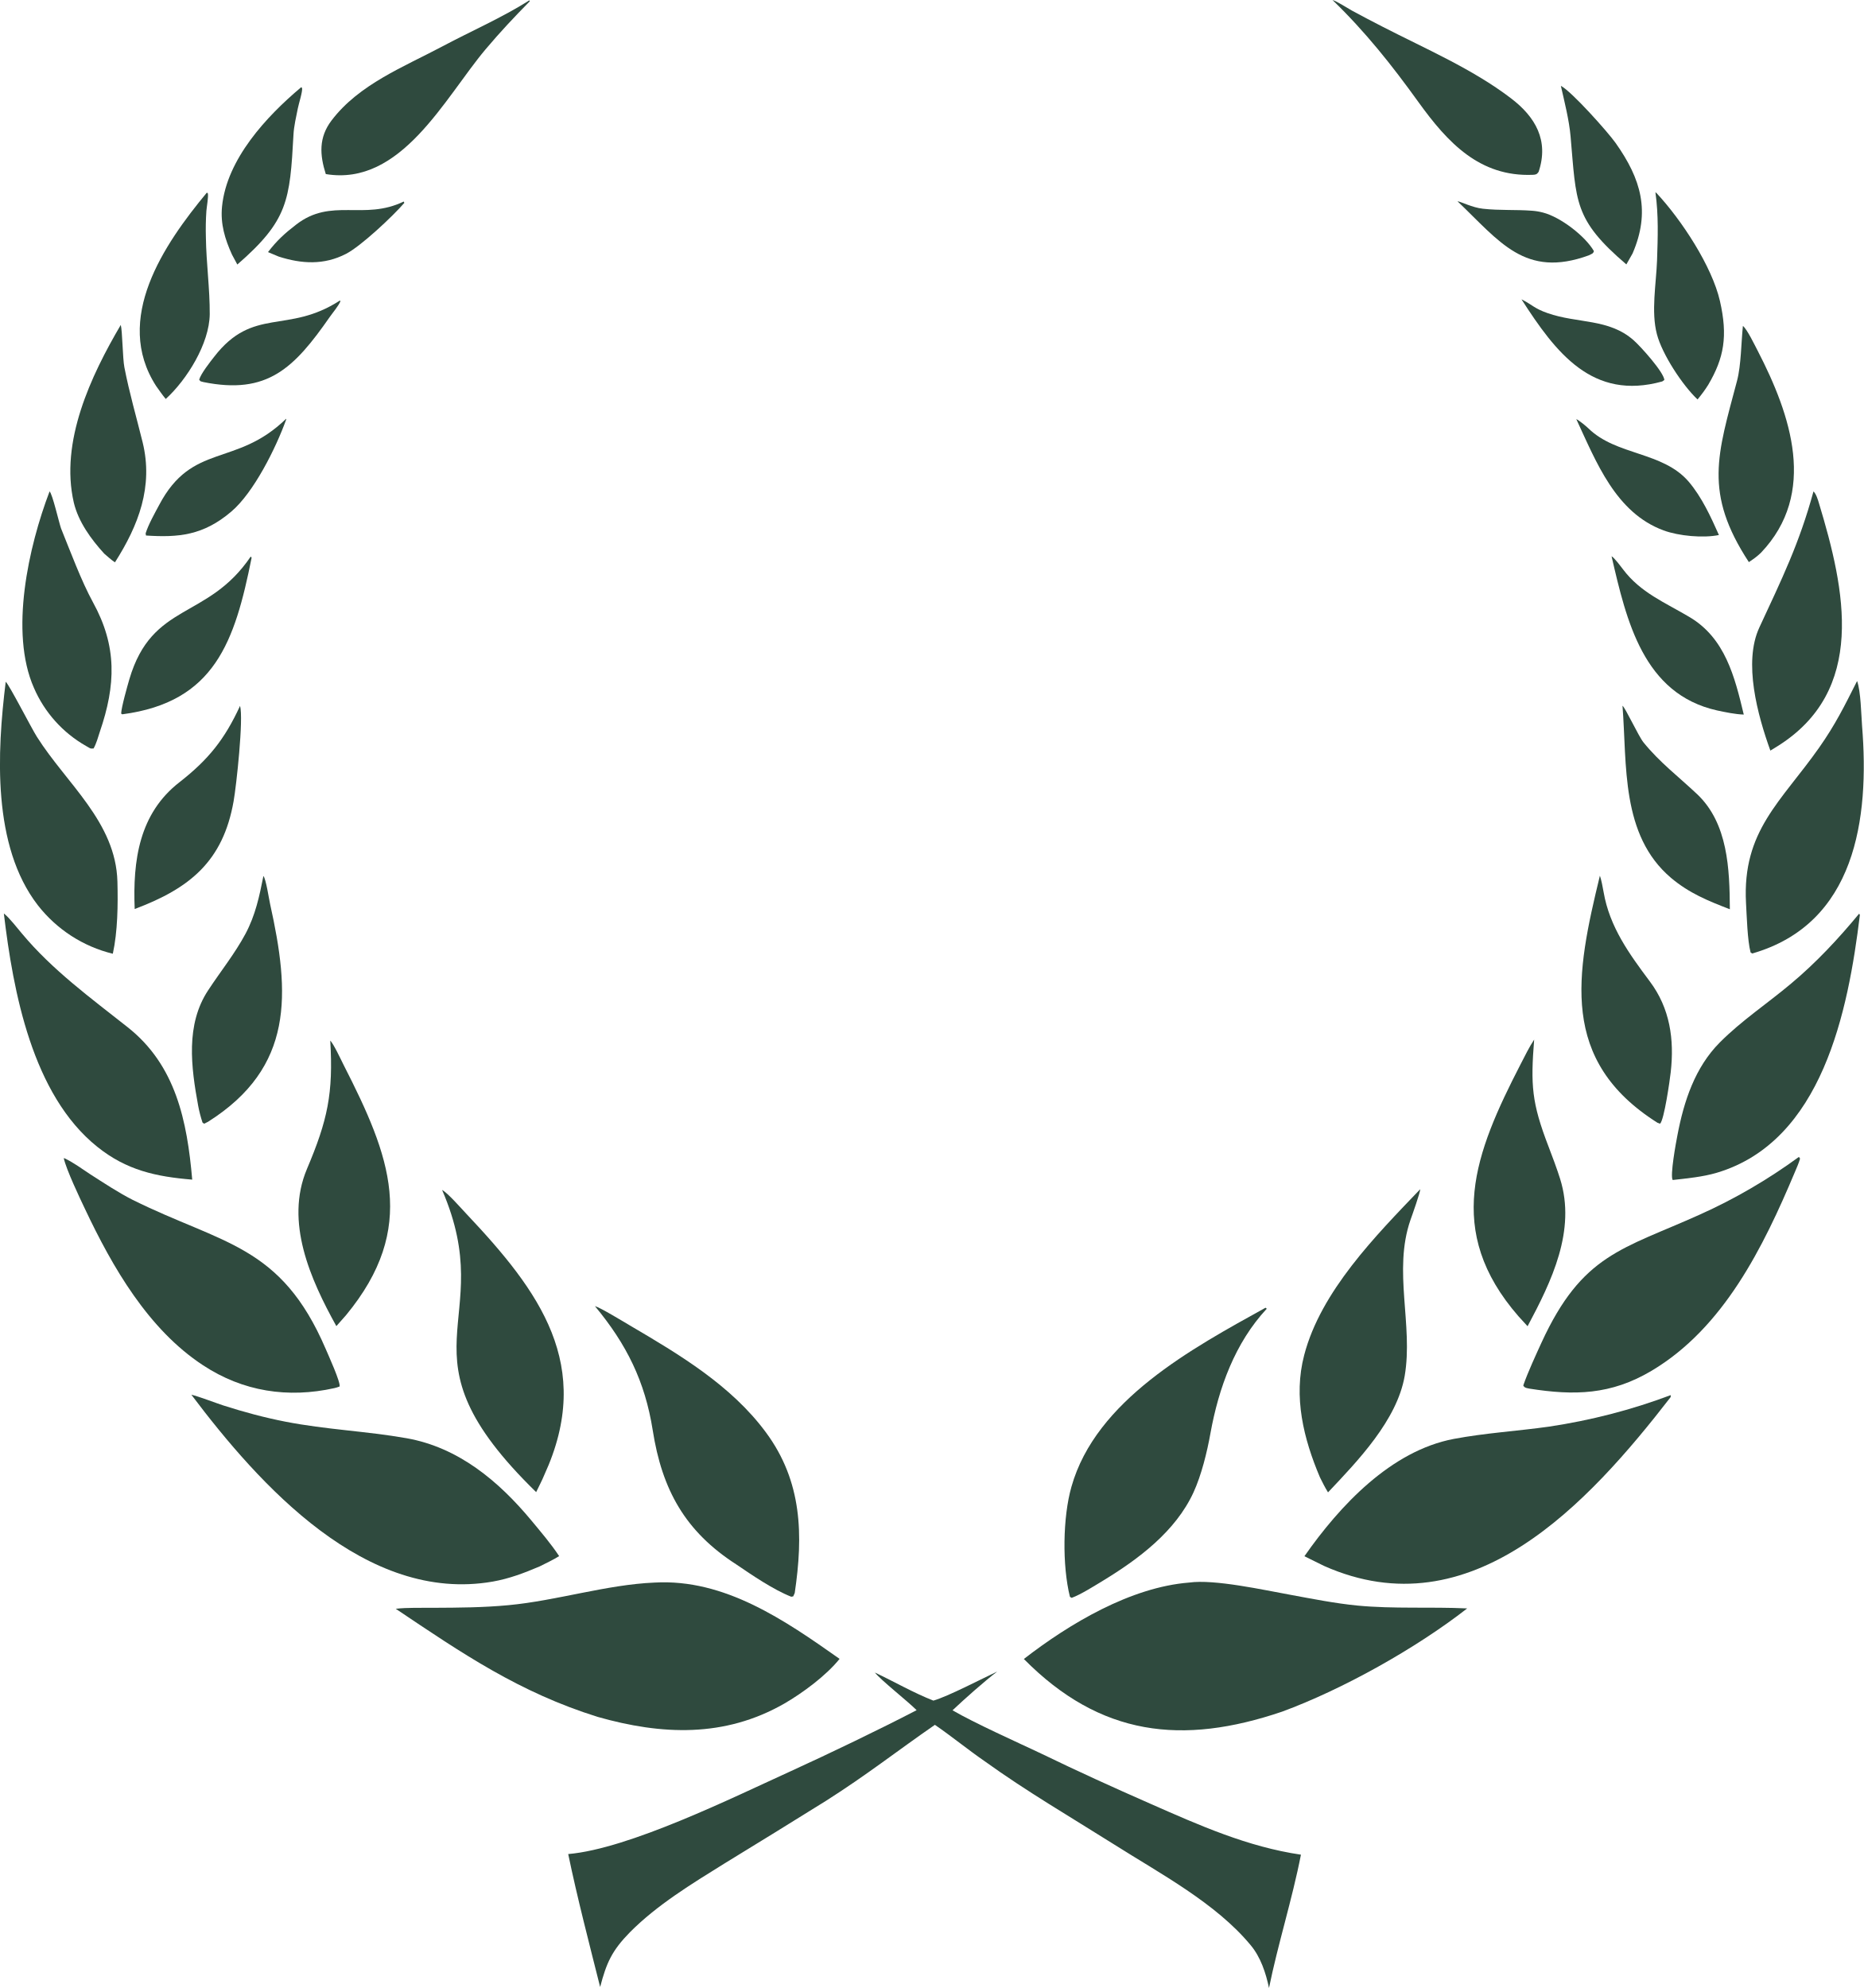
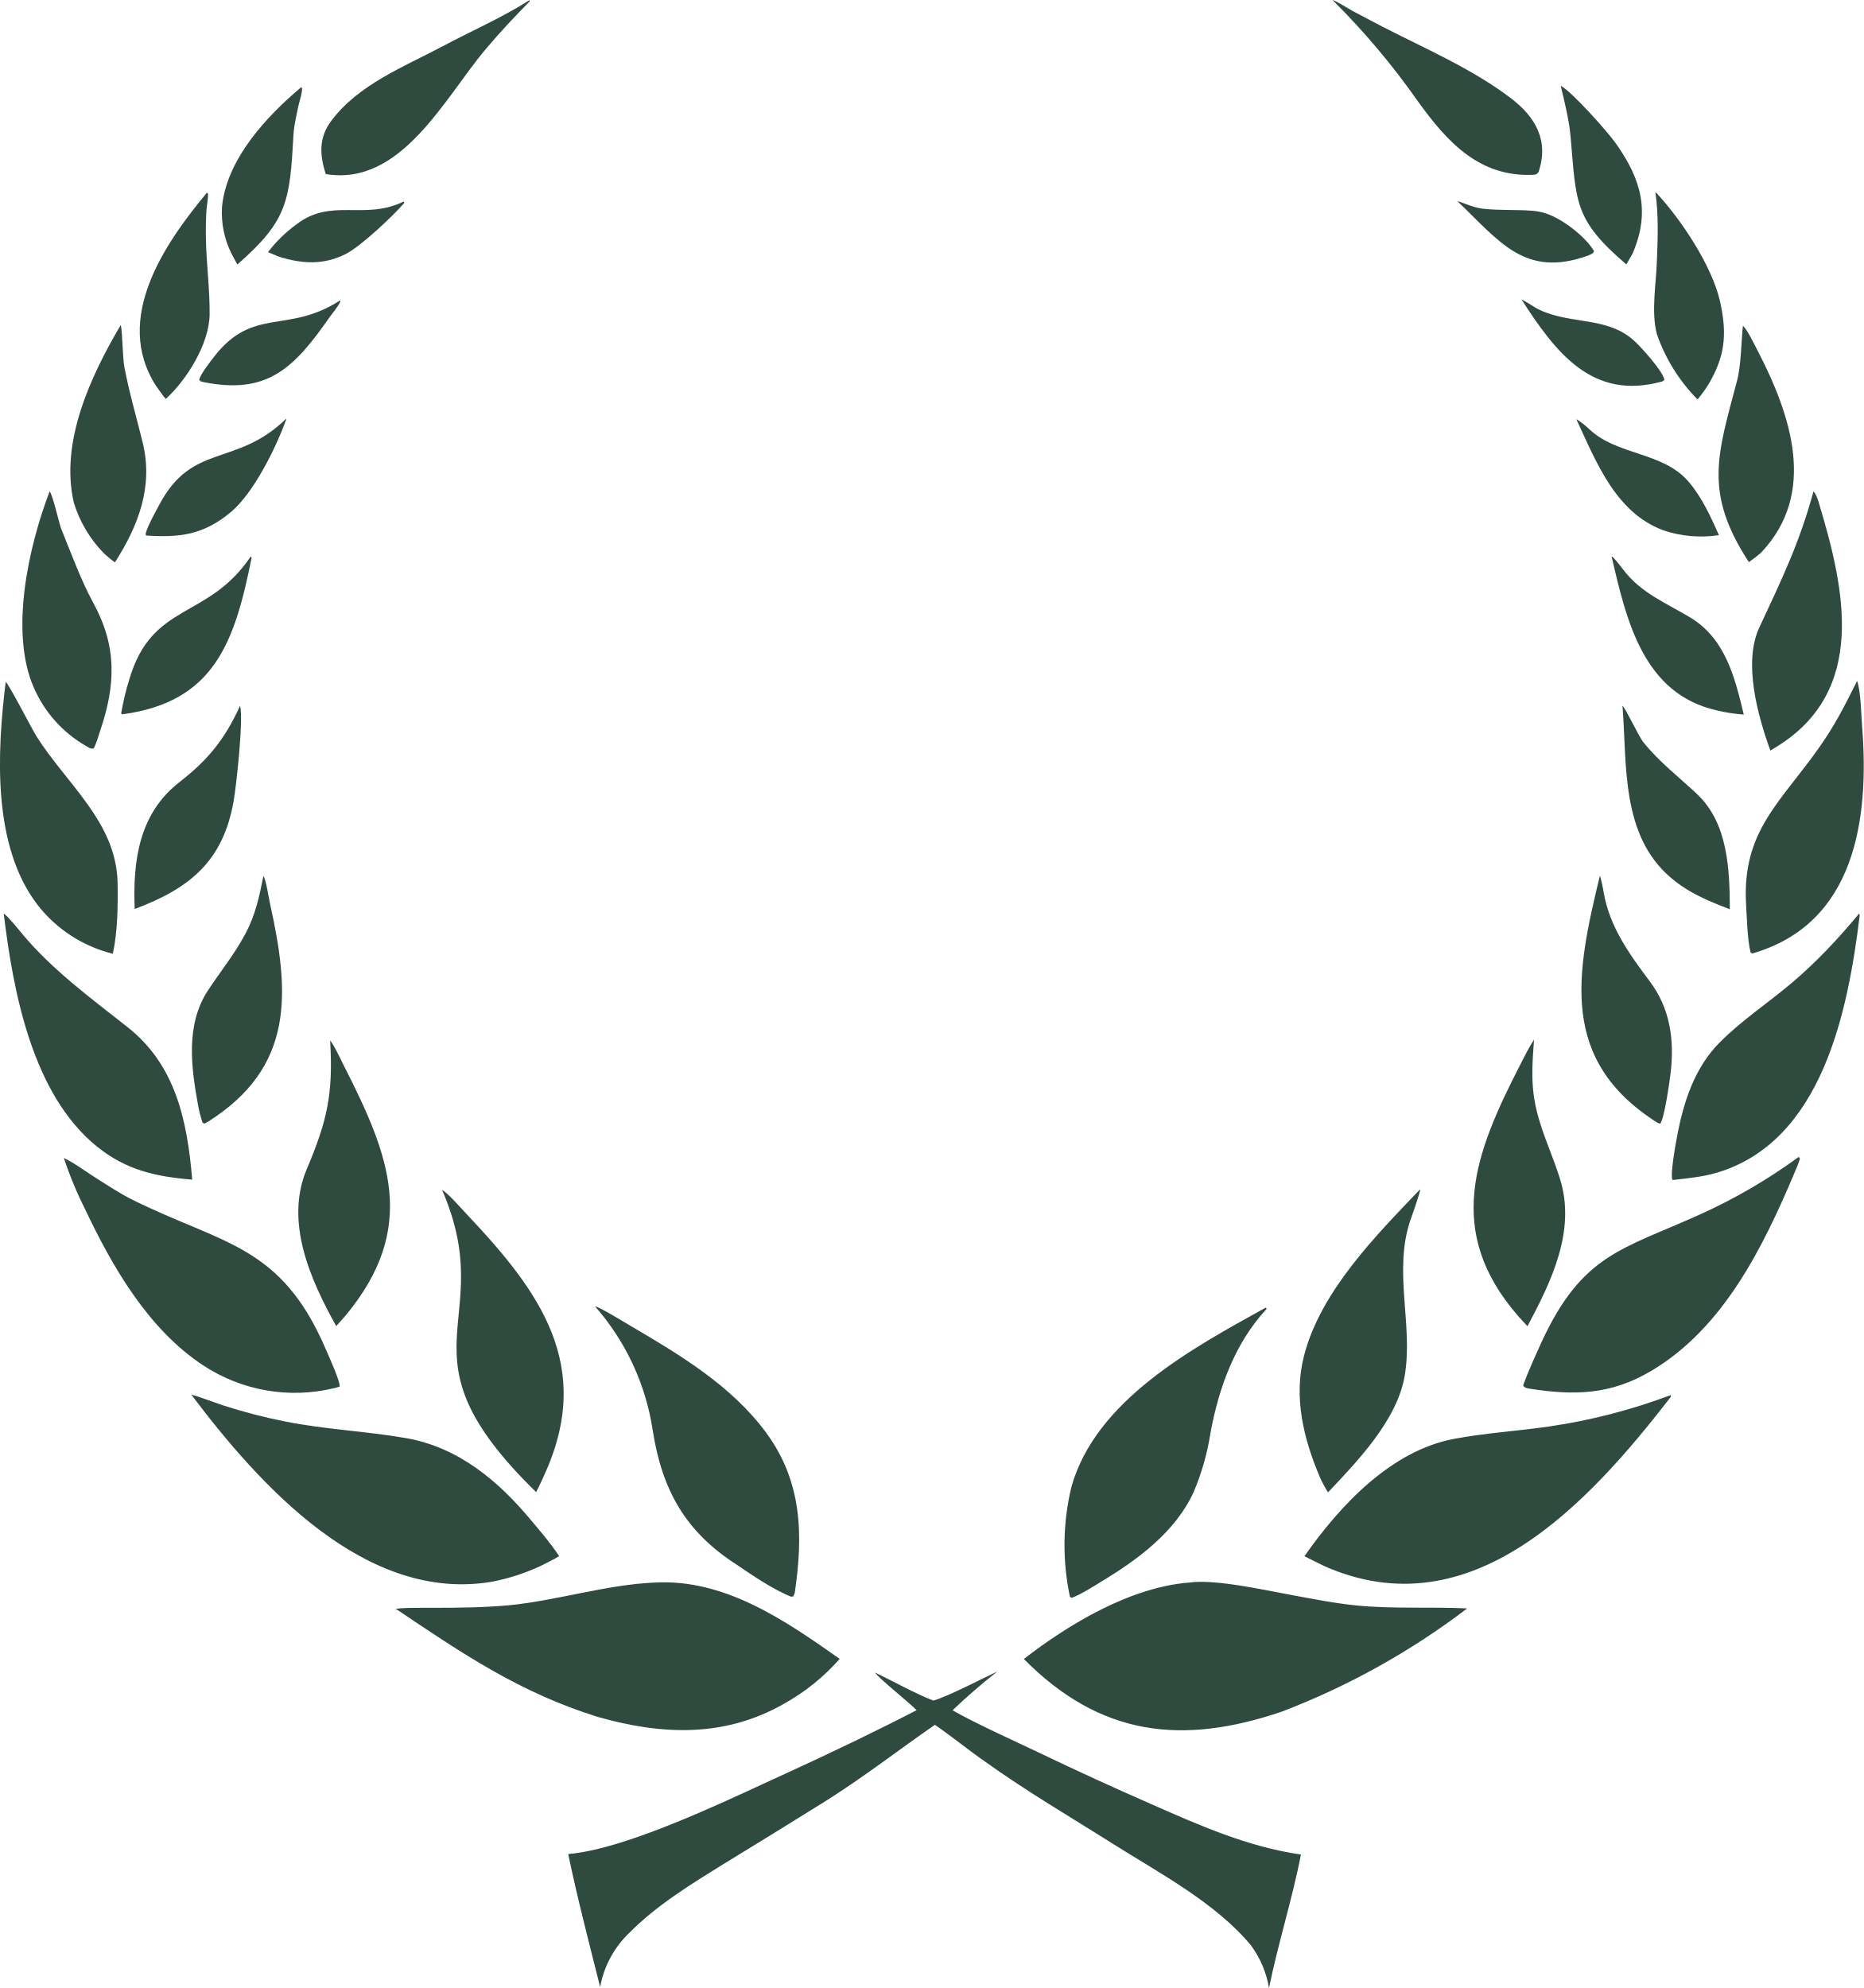
- <svg xmlns="http://www.w3.org/2000/svg" width="15" height="16" viewBox="0 0 15 16" fill="none">
-   <path d="M8.026 13.453C7.926 13.528 7.758 13.678 7.666 13.765C7.839 13.866 8.184 14.021 8.381 14.114C8.67 14.254 8.962 14.387 9.256 14.516C9.653 14.691 10.041 14.864 10.47 14.927C10.4 15.286 10.284 15.649 10.213 16C10.188 15.88 10.146 15.752 10.066 15.656C9.785 15.316 9.336 15.079 8.967 14.845C8.613 14.622 8.264 14.419 7.925 14.175C7.79 14.082 7.661 13.976 7.524 13.882C7.209 14.1 6.982 14.281 6.647 14.494C6.375 14.664 6.101 14.832 5.827 15C5.568 15.161 5.287 15.332 5.07 15.551C4.924 15.7 4.881 15.797 4.83 15.992C4.743 15.646 4.645 15.27 4.573 14.922C5.063 14.88 5.898 14.467 6.362 14.256C6.673 14.114 7.077 13.92 7.377 13.764C7.301 13.688 7.091 13.524 7.041 13.461C7.196 13.534 7.353 13.625 7.512 13.687C7.628 13.654 7.902 13.511 8.026 13.453Z" fill="#2F4A3E" />
-   <path d="M9.57 12.737C9.773 12.708 10.177 12.798 10.383 12.835C10.556 12.867 10.749 12.905 10.924 12.922C11.216 12.95 11.514 12.931 11.808 12.945C11.397 13.266 10.805 13.597 10.318 13.776C9.516 14.048 8.856 13.975 8.24 13.352C8.608 13.067 9.1 12.774 9.57 12.737Z" fill="#2F4A3E" />
-   <path d="M5.268 12.737C5.832 12.705 6.316 13.04 6.757 13.351C6.65 13.485 6.459 13.626 6.312 13.711C5.83 13.987 5.324 13.964 4.81 13.818C4.18 13.621 3.724 13.31 3.185 12.948C3.274 12.937 3.398 12.941 3.492 12.94C3.696 12.939 3.888 12.938 4.091 12.919C4.479 12.883 4.883 12.753 5.268 12.737Z" fill="#2F4A3E" />
-   <path d="M10.195 10.533C9.939 10.808 9.808 11.171 9.742 11.534C9.715 11.686 9.669 11.873 9.605 12.012C9.46 12.326 9.163 12.548 8.875 12.723C8.809 12.763 8.697 12.834 8.625 12.86L8.611 12.852C8.548 12.599 8.553 12.211 8.623 11.966C8.82 11.268 9.595 10.852 10.185 10.525L10.195 10.533Z" fill="#2F4A3E" />
-   <path d="M4.788 10.512C4.832 10.524 5.014 10.635 5.07 10.668C5.467 10.901 5.885 11.15 6.164 11.528C6.457 11.924 6.465 12.356 6.396 12.821L6.384 12.848L6.368 12.851C6.223 12.794 6.051 12.676 5.926 12.591C5.514 12.326 5.328 11.99 5.253 11.51C5.191 11.118 5.043 10.819 4.788 10.512Z" fill="#2F4A3E" />
-   <path d="M1.796 11.311C1.961 11.364 2.128 11.409 2.297 11.442C2.624 11.506 2.948 11.518 3.271 11.575C3.69 11.649 4.013 11.92 4.278 12.239C4.354 12.331 4.434 12.424 4.5 12.524C4.458 12.551 4.389 12.584 4.343 12.607C4.218 12.66 4.101 12.705 3.966 12.729C2.946 12.907 2.091 11.956 1.54 11.225C1.597 11.238 1.732 11.29 1.796 11.311Z" fill="#2F4A3E" />
-   <path d="M13.447 11.231L13.445 11.245C12.783 12.1 11.841 13.13 10.656 12.603L10.498 12.525C10.784 12.116 11.195 11.677 11.699 11.581C11.953 11.533 12.21 11.518 12.466 11.482C12.8 11.432 13.128 11.348 13.444 11.229L13.447 11.231Z" fill="#2F4A3E" />
-   <path d="M11.43 9.571C11.432 9.592 11.364 9.784 11.351 9.82C11.21 10.229 11.375 10.664 11.305 11.074C11.243 11.431 10.927 11.758 10.688 12.011C10.661 11.967 10.646 11.936 10.623 11.89C10.491 11.579 10.408 11.243 10.496 10.907C10.63 10.392 11.072 9.945 11.43 9.571Z" fill="#2F4A3E" />
-   <path d="M3.558 9.577C3.605 9.602 3.713 9.727 3.755 9.771C4.341 10.392 4.786 10.989 4.38 11.872C4.363 11.914 4.335 11.967 4.315 12.009C3.151 10.874 4.027 10.661 3.558 9.577Z" fill="#2F4A3E" />
-   <path d="M0.521 9.323C0.591 9.356 0.661 9.408 0.725 9.45C0.831 9.518 0.957 9.601 1.068 9.657C1.792 10.016 2.26 10.016 2.621 10.856C2.641 10.903 2.743 11.127 2.733 11.159L2.71 11.167C2.703 11.169 2.697 11.171 2.691 11.172C2.318 11.255 1.956 11.2 1.634 10.988C1.193 10.699 0.905 10.198 0.684 9.73C0.642 9.642 0.534 9.415 0.513 9.321C0.516 9.322 0.518 9.322 0.521 9.323Z" fill="#2F4A3E" />
-   <path d="M14.487 9.325C14.476 9.364 14.46 9.397 14.445 9.434C14.191 10.037 13.872 10.688 13.291 11.033C12.964 11.227 12.67 11.233 12.308 11.176C12.294 11.173 12.276 11.171 12.267 11.161C12.262 11.155 12.258 11.155 12.261 11.146C12.295 11.047 12.363 10.9 12.405 10.808C12.734 10.091 13.058 10.056 13.681 9.775C13.962 9.649 14.229 9.493 14.478 9.311L14.487 9.325Z" fill="#2F4A3E" />
-   <path d="M12.347 8.367C12.318 8.735 12.327 8.875 12.462 9.226C12.489 9.295 12.534 9.417 12.556 9.488C12.686 9.904 12.487 10.312 12.294 10.674L12.221 10.594C11.622 9.907 11.87 9.279 12.237 8.567C12.271 8.501 12.306 8.429 12.347 8.367Z" fill="#2F4A3E" />
-   <path d="M2.658 8.375C2.684 8.4 2.745 8.53 2.766 8.572C3.139 9.303 3.368 9.879 2.784 10.586L2.707 10.673C2.498 10.296 2.291 9.834 2.47 9.409C2.637 9.015 2.683 8.8 2.658 8.375Z" fill="#2F4A3E" />
-   <path d="M14.968 7.367C14.874 8.136 14.667 9.186 13.816 9.439C13.704 9.472 13.578 9.484 13.462 9.497C13.439 9.464 13.489 9.192 13.5 9.137C13.552 8.863 13.641 8.591 13.841 8.39C14.017 8.213 14.225 8.076 14.415 7.916C14.617 7.747 14.795 7.556 14.962 7.354C14.965 7.358 14.969 7.36 14.968 7.367Z" fill="#2F4A3E" />
-   <path d="M0.031 7.352C0.071 7.381 0.142 7.473 0.177 7.514C0.42 7.806 0.731 8.033 1.027 8.267C1.415 8.573 1.506 9.022 1.547 9.494C1.256 9.47 1.018 9.419 0.782 9.229C0.26 8.81 0.106 7.983 0.031 7.352Z" fill="#2F4A3E" />
-   <path d="M2.12 7.05C2.141 7.076 2.164 7.232 2.174 7.277C2.334 7.997 2.368 8.589 1.675 9.028L1.643 9.044L1.63 9.035C1.616 8.993 1.603 8.944 1.595 8.9C1.538 8.59 1.492 8.246 1.676 7.969C1.777 7.815 1.889 7.677 1.976 7.515C2.056 7.364 2.087 7.216 2.12 7.05Z" fill="#2F4A3E" />
-   <path d="M12.906 7.18C12.954 7.46 13.112 7.677 13.278 7.899C13.44 8.115 13.476 8.365 13.446 8.63C13.439 8.693 13.393 9.017 13.36 9.044L13.339 9.036C12.547 8.535 12.683 7.842 12.876 7.048C12.886 7.073 12.901 7.149 12.906 7.18Z" fill="#2F4A3E" />
-   <path d="M0.046 5.487C0.075 5.512 0.253 5.861 0.297 5.93C0.536 6.308 0.932 6.616 0.945 7.095C0.95 7.284 0.947 7.497 0.908 7.676C0.669 7.618 0.456 7.48 0.304 7.285C-0.064 6.808 -0.024 6.054 0.046 5.487Z" fill="#2F4A3E" />
-   <path d="M14.946 5.481C14.976 5.564 14.979 5.751 14.986 5.842C15.047 6.589 14.934 7.435 14.102 7.674L14.089 7.666C14.063 7.568 14.058 7.37 14.052 7.267C14.021 6.687 14.334 6.453 14.64 6.018C14.772 5.83 14.843 5.685 14.946 5.481Z" fill="#2F4A3E" />
-   <path d="M13.058 5.68C13.081 5.696 13.186 5.924 13.227 5.975C13.357 6.136 13.512 6.253 13.66 6.393C13.907 6.628 13.92 6.994 13.922 7.318C13.746 7.25 13.595 7.189 13.448 7.065C13.043 6.721 13.095 6.156 13.058 5.68Z" fill="#2F4A3E" />
-   <path d="M1.932 5.681C1.961 5.784 1.902 6.326 1.88 6.449C1.795 6.931 1.529 7.149 1.084 7.316C1.068 6.924 1.12 6.547 1.445 6.295C1.678 6.113 1.808 5.95 1.932 5.681Z" fill="#2F4A3E" />
-   <path d="M14.595 3.955C14.616 3.974 14.631 4.022 14.639 4.05C14.85 4.746 15.028 5.561 14.297 6.011L14.248 6.041C14.145 5.755 14.029 5.332 14.159 5.051C14.339 4.663 14.481 4.374 14.595 3.955Z" fill="#2F4A3E" />
-   <path d="M0.399 3.955C0.422 3.975 0.474 4.203 0.491 4.252C0.566 4.437 0.654 4.675 0.748 4.847C0.943 5.201 0.933 5.512 0.803 5.891C0.79 5.931 0.775 5.986 0.753 6.024C0.722 6.027 0.725 6.021 0.691 6.003C0.505 5.897 0.358 5.733 0.273 5.536C0.075 5.088 0.23 4.398 0.399 3.955Z" fill="#2F4A3E" />
-   <path d="M12.97 4.477C12.992 4.488 13.044 4.559 13.062 4.582C13.203 4.77 13.4 4.849 13.597 4.966C13.884 5.136 13.961 5.446 14.034 5.751C13.966 5.749 13.886 5.732 13.82 5.718C13.226 5.586 13.09 4.997 12.97 4.477Z" fill="#2F4A3E" />
-   <path d="M2.025 4.489C1.89 5.161 1.73 5.651 0.984 5.749L0.975 5.743C0.977 5.691 1.025 5.522 1.041 5.467C1.225 4.842 1.67 4.993 2.018 4.479L2.025 4.489Z" fill="#2F4A3E" />
-   <path d="M0.972 2.615C0.985 2.662 0.987 2.885 1.001 2.956C1.041 3.163 1.098 3.357 1.148 3.56C1.235 3.916 1.115 4.228 0.925 4.526C0.893 4.504 0.868 4.481 0.839 4.456C0.733 4.34 0.631 4.2 0.594 4.045C0.481 3.555 0.731 3.025 0.972 2.615Z" fill="#2F4A3E" />
-   <path d="M14.027 2.623C14.062 2.651 14.123 2.78 14.146 2.823C14.413 3.34 14.629 3.969 14.172 4.449C14.137 4.482 14.115 4.497 14.075 4.524C13.709 3.965 13.823 3.658 13.98 3.064C14.013 2.938 14.013 2.758 14.027 2.623Z" fill="#2F4A3E" />
-   <path d="M12.686 3.373C12.711 3.385 12.763 3.428 12.784 3.448C13.009 3.668 13.382 3.633 13.591 3.877C13.697 4.002 13.769 4.16 13.834 4.306C13.708 4.332 13.511 4.314 13.389 4.269C13.003 4.127 12.847 3.719 12.686 3.373Z" fill="#2F4A3E" />
-   <path d="M2.303 3.377C2.219 3.61 2.041 3.965 1.862 4.117C1.636 4.31 1.436 4.327 1.175 4.31L1.172 4.293C1.194 4.222 1.244 4.133 1.28 4.066C1.547 3.557 1.899 3.764 2.303 3.37C2.303 3.372 2.303 3.375 2.303 3.377Z" fill="#2F4A3E" />
-   <path d="M13.33 1.552C13.533 1.769 13.778 2.143 13.842 2.422C13.907 2.706 13.875 2.881 13.748 3.097C13.719 3.143 13.696 3.173 13.662 3.215C13.54 3.1 13.377 2.851 13.335 2.69C13.287 2.509 13.329 2.284 13.336 2.097C13.342 1.91 13.349 1.734 13.323 1.548C13.325 1.549 13.328 1.551 13.33 1.552Z" fill="#2F4A3E" />
-   <path d="M1.673 1.557C1.678 1.585 1.664 1.662 1.661 1.698C1.656 1.769 1.655 1.84 1.657 1.911C1.66 2.119 1.689 2.323 1.688 2.529C1.685 2.766 1.504 3.056 1.334 3.211C1.309 3.182 1.279 3.138 1.256 3.106C0.91 2.568 1.318 1.968 1.665 1.55L1.673 1.557Z" fill="#2F4A3E" />
-   <path d="M12.245 2.409C12.331 2.452 12.348 2.483 12.455 2.52C12.697 2.605 12.947 2.562 13.147 2.738C13.205 2.789 13.389 2.994 13.395 3.058L13.378 3.07C12.816 3.226 12.522 2.84 12.245 2.409Z" fill="#2F4A3E" />
-   <path d="M2.74 2.424C2.724 2.463 2.679 2.515 2.654 2.551C2.366 2.964 2.152 3.179 1.637 3.075C1.609 3.066 1.619 3.075 1.603 3.056C1.616 3.008 1.691 2.913 1.724 2.871C2.038 2.465 2.314 2.692 2.735 2.419L2.74 2.424Z" fill="#2F4A3E" />
-   <path d="M2.431 0.708C2.437 0.734 2.403 0.839 2.397 0.872C2.384 0.937 2.365 1.018 2.362 1.083C2.333 1.615 2.318 1.774 1.91 2.129L1.867 2.049C1.81 1.923 1.773 1.802 1.787 1.662C1.825 1.281 2.144 0.937 2.424 0.702L2.431 0.708Z" fill="#2F4A3E" />
-   <path d="M12.562 0.691C12.648 0.735 12.938 1.06 13.002 1.15C13.209 1.442 13.284 1.704 13.139 2.04L13.089 2.128C12.664 1.765 12.687 1.627 12.64 1.097C12.629 0.969 12.591 0.819 12.562 0.691Z" fill="#2F4A3E" />
-   <path d="M11.73 1.62C11.756 1.622 11.849 1.671 11.935 1.68C12.073 1.695 12.197 1.686 12.329 1.696C12.359 1.698 12.389 1.703 12.419 1.711C12.559 1.747 12.758 1.9 12.828 2.021C12.821 2.043 12.813 2.041 12.787 2.055C12.272 2.243 12.068 1.941 11.73 1.62Z" fill="#2F4A3E" />
-   <path d="M3.254 1.633C3.162 1.74 2.904 1.982 2.785 2.043C2.607 2.135 2.427 2.124 2.243 2.065L2.157 2.029C2.227 1.937 2.293 1.877 2.383 1.808C2.667 1.587 2.927 1.778 3.249 1.622L3.254 1.633Z" fill="#2F4A3E" />
-   <path d="M4.264 0.01C4.134 0.142 4.026 0.257 3.907 0.398C3.578 0.79 3.228 1.502 2.622 1.401C2.573 1.247 2.564 1.107 2.668 0.97C2.889 0.678 3.251 0.538 3.563 0.372C3.794 0.249 4.039 0.143 4.26 0.003L4.264 0.01Z" fill="#2F4A3E" />
-   <path d="M10.88 0.085C10.962 0.129 11.044 0.173 11.127 0.215C11.471 0.392 11.851 0.555 12.159 0.79C12.358 0.941 12.467 1.131 12.383 1.383C12.369 1.404 12.359 1.406 12.335 1.407C11.908 1.424 11.651 1.148 11.416 0.822C11.203 0.526 10.989 0.256 10.724 0C10.761 0.011 10.842 0.064 10.88 0.085Z" fill="#2F4A3E" />
+ <svg xmlns="http://www.w3.org/2000/svg" width="15" height="16" fill="none">
+   <path fill="#2F4A3E" d="M8.026 13.453a5 5 0 0 0-.36.312c.173.1.518.256.715.35q.434.208.875.401c.397.175.785.348 1.214.41-.07.36-.186.723-.257 1.074a.8.8 0 0 0-.146-.344c-.282-.34-.731-.578-1.1-.81-.354-.224-.703-.427-1.042-.67-.135-.094-.264-.2-.401-.294-.315.218-.542.399-.877.612q-.409.255-.82.506c-.26.161-.54.332-.757.551a.8.8 0 0 0-.24.441c-.087-.346-.185-.723-.257-1.07.49-.042 1.325-.455 1.789-.666.311-.142.715-.336 1.015-.492-.076-.076-.286-.24-.336-.303.155.073.312.164.471.226.116-.033.39-.176.514-.234m1.544-.716c.203-.03.607.06.813.098.173.032.366.07.541.087.292.028.59.009.884.023a6 6 0 0 1-1.49.83c-.802.273-1.462.2-2.078-.423.368-.285.86-.578 1.33-.615m-4.302 0c.564-.032 1.048.303 1.49.614a1.7 1.7 0 0 1-.446.36c-.482.276-.988.253-1.502.107-.63-.197-1.086-.508-1.625-.87.089-.011.213-.007.307-.008.204 0 .396-.002.6-.02.387-.037.79-.167 1.176-.183m4.927-2.204c-.256.275-.387.638-.453 1a2 2 0 0 1-.137.479c-.145.314-.442.536-.73.71-.066.041-.178.112-.25.138l-.014-.008a2 2 0 0 1 .012-.886c.197-.698.972-1.114 1.562-1.441zm-5.407-.02c.044.01.226.122.282.155.397.233.815.482 1.094.86.293.396.301.828.232 1.293l-.012.027-.016.003c-.145-.057-.317-.175-.442-.26-.412-.265-.598-.601-.673-1.08a1.95 1.95 0 0 0-.465-.998m-2.992.798q.248.08.501.13c.327.065.65.077.974.134.42.074.742.345 1.007.665.076.09.156.184.222.284-.042.027-.111.06-.157.083a1.7 1.7 0 0 1-.377.122c-1.02.178-1.875-.773-2.426-1.504.057.013.192.065.256.086m11.651-.08-.002.014c-.662.855-1.604 1.885-2.79 1.358l-.157-.078c.286-.409.697-.848 1.201-.944.254-.048.511-.063.767-.1a4.7 4.7 0 0 0 .978-.252zm-2.017-1.66c.002.02-.066.213-.079.249-.14.41.024.844-.046 1.254-.062.357-.378.684-.617.937a1 1 0 0 1-.065-.121c-.132-.31-.215-.647-.127-.983.134-.515.576-.962.934-1.336m-7.872.006c.047.025.155.15.197.194.586.62 1.03 1.218.625 2.101-.017.042-.045.095-.065.137-1.164-1.135-.288-1.348-.757-2.432M.52 9.323c.07.033.141.085.205.127.106.068.232.152.343.207.724.359 1.192.359 1.553 1.2.02.046.122.27.112.303l-.023.007-.02.005a1.34 1.34 0 0 1-1.056-.184c-.44-.29-.729-.79-.95-1.258a3 3 0 0 1-.17-.41zm13.966.002c-.011.04-.027.072-.042.11-.254.602-.573 1.253-1.154 1.598-.327.194-.62.2-.983.143-.014-.003-.032-.005-.04-.015-.006-.006-.01-.006-.007-.014.034-.1.102-.247.144-.34.329-.716.653-.75 1.276-1.032q.422-.19.797-.464zm-2.14-.958c-.029.368-.02.508.115.859.027.069.072.19.094.262.13.416-.069.824-.262 1.186l-.073-.08c-.599-.687-.35-1.315.016-2.027.034-.066.069-.138.11-.2m-9.689.008c.026.025.087.155.108.197.373.732.602 1.307.018 2.014l-.077.087c-.21-.377-.416-.84-.237-1.264.167-.394.213-.61.188-1.034m12.31-1.008c-.094.769-.3 1.82-1.152 2.072-.112.033-.238.045-.354.058-.023-.033.027-.305.038-.36.052-.274.141-.546.341-.747.176-.177.384-.314.574-.474.202-.17.38-.36.547-.562q.006.004.006.013M.03 7.352c.041.03.112.12.147.162.243.292.554.519.85.753.388.306.48.755.52 1.227-.291-.024-.529-.075-.765-.265C.26 8.809.106 7.983.03 7.352m2.09-.302c.02.026.044.182.054.227.16.72.194 1.312-.5 1.751l-.03.016-.014-.009a1 1 0 0 1-.035-.135c-.057-.31-.103-.654.08-.931.102-.154.214-.292.3-.454.081-.151.112-.3.145-.465m10.786.13c.048.28.206.497.372.719.162.216.198.466.168.73-.007.064-.053.388-.086.415l-.021-.008c-.792-.501-.656-1.194-.463-1.988.01.025.025.1.03.132M.046 5.488c.029.024.207.373.25.442.24.378.636.686.65 1.165.004.189.001.402-.038.581a1.1 1.1 0 0 1-.604-.391c-.368-.477-.328-1.231-.258-1.798m14.9-.007c.03.084.033.271.04.362.06.747-.052 1.593-.884 1.832l-.013-.008c-.026-.098-.031-.296-.037-.399-.03-.58.282-.814.588-1.25.132-.187.203-.332.306-.536m-1.888.199c.023.016.128.244.169.295.13.161.285.278.433.418.247.235.26.601.262.925-.176-.068-.327-.129-.474-.253-.405-.344-.353-.91-.39-1.385m-11.126 0c.029.104-.03.646-.052.769-.085.482-.351.7-.796.867-.016-.392.036-.769.36-1.021.234-.182.364-.345.488-.614m12.663-1.726c.021.02.036.067.044.095.21.696.39 1.51-.342 1.961l-.049.03c-.103-.286-.22-.709-.089-.99.18-.388.322-.677.436-1.096m-14.196 0c.023.02.075.248.092.297.075.185.163.423.257.595.195.354.185.665.055 1.044-.013.04-.028.095-.05.133-.03.003-.028-.003-.062-.021a1 1 0 0 1-.418-.467C.075 5.088.23 4.398.399 3.956m12.571.521c.021.011.074.082.092.105.141.188.338.267.535.384.287.17.364.48.437.785a1.3 1.3 0 0 1-.214-.033c-.594-.132-.73-.721-.85-1.241m-10.945.012C1.89 5.16 1.73 5.65.984 5.749l-.009-.006a2 2 0 0 1 .066-.276c.184-.625.629-.474.977-.988zM.972 2.615c.013.047.015.27.029.34.04.208.097.402.147.605.087.356-.033.668-.223.966-.032-.022-.057-.045-.086-.07a1 1 0 0 1-.245-.411c-.113-.49.137-1.02.378-1.43m13.056.008c.034.028.095.157.118.2.267.517.483 1.146.026 1.626a1 1 0 0 1-.097.075c-.366-.56-.252-.866-.095-1.46.033-.126.033-.306.047-.441m-1.341.75a.6.6 0 0 1 .098.075c.225.22.598.185.806.429.107.125.179.283.244.43a.95.95 0 0 1-.445-.038c-.386-.142-.542-.55-.703-.896m-10.383.004c-.084.233-.262.588-.44.74-.227.193-.427.21-.688.193l-.003-.017c.022-.07.072-.16.108-.227.267-.509.619-.302 1.023-.696zM13.33 1.552c.203.217.448.59.512.87.065.284.033.459-.094.675-.03.046-.052.076-.086.118a1.4 1.4 0 0 1-.327-.525c-.048-.18-.006-.406 0-.593.007-.187.014-.363-.012-.55zm-11.657.005c.005.028-.01.105-.012.14a3 3 0 0 0-.004.214c.003.208.032.412.03.618-.002.237-.183.527-.353.682-.025-.029-.055-.073-.078-.105-.346-.538.062-1.138.41-1.556zm10.572.853c.086.042.103.073.21.11.242.085.492.042.692.218.058.051.242.256.248.32l-.017.012c-.562.156-.856-.23-1.133-.66m-9.505.014c-.016.04-.06.091-.086.127-.288.413-.502.628-1.017.524-.028-.009-.018 0-.034-.02.013-.047.088-.142.12-.184.315-.406.59-.18 1.012-.452zM2.43.708c.007.026-.027.131-.033.164-.013.065-.032.146-.035.211-.03.532-.044.69-.452 1.046l-.043-.08a.74.74 0 0 1-.08-.387c.038-.381.357-.725.637-.96zM12.562.691c.086.044.376.369.44.46.207.29.282.553.137.89l-.05.087c-.425-.363-.402-.5-.449-1.03-.011-.129-.049-.28-.079-.407m-.831.929c.026.002.119.05.205.06.138.015.262.006.394.016a.5.5 0 0 1 .09.015c.14.036.339.19.41.31-.008.022-.016.02-.043.034-.514.188-.718-.114-1.056-.435m-8.476.013c-.092.107-.35.349-.469.41-.178.092-.358.081-.542.022l-.086-.036a1.1 1.1 0 0 1 .226-.221c.284-.221.544-.03.866-.186zM4.264.01c-.13.132-.238.247-.357.388-.33.392-.679 1.104-1.285 1.003-.05-.154-.058-.294.046-.431.22-.292.583-.432.895-.598.231-.123.476-.229.697-.37zm6.616.075q.123.066.247.13c.344.177.724.34 1.032.575.199.151.308.341.224.593-.014.021-.024.023-.048.024-.428.017-.684-.26-.919-.585A6 6 0 0 0 10.724 0c.037.011.118.064.156.085" />
</svg>
